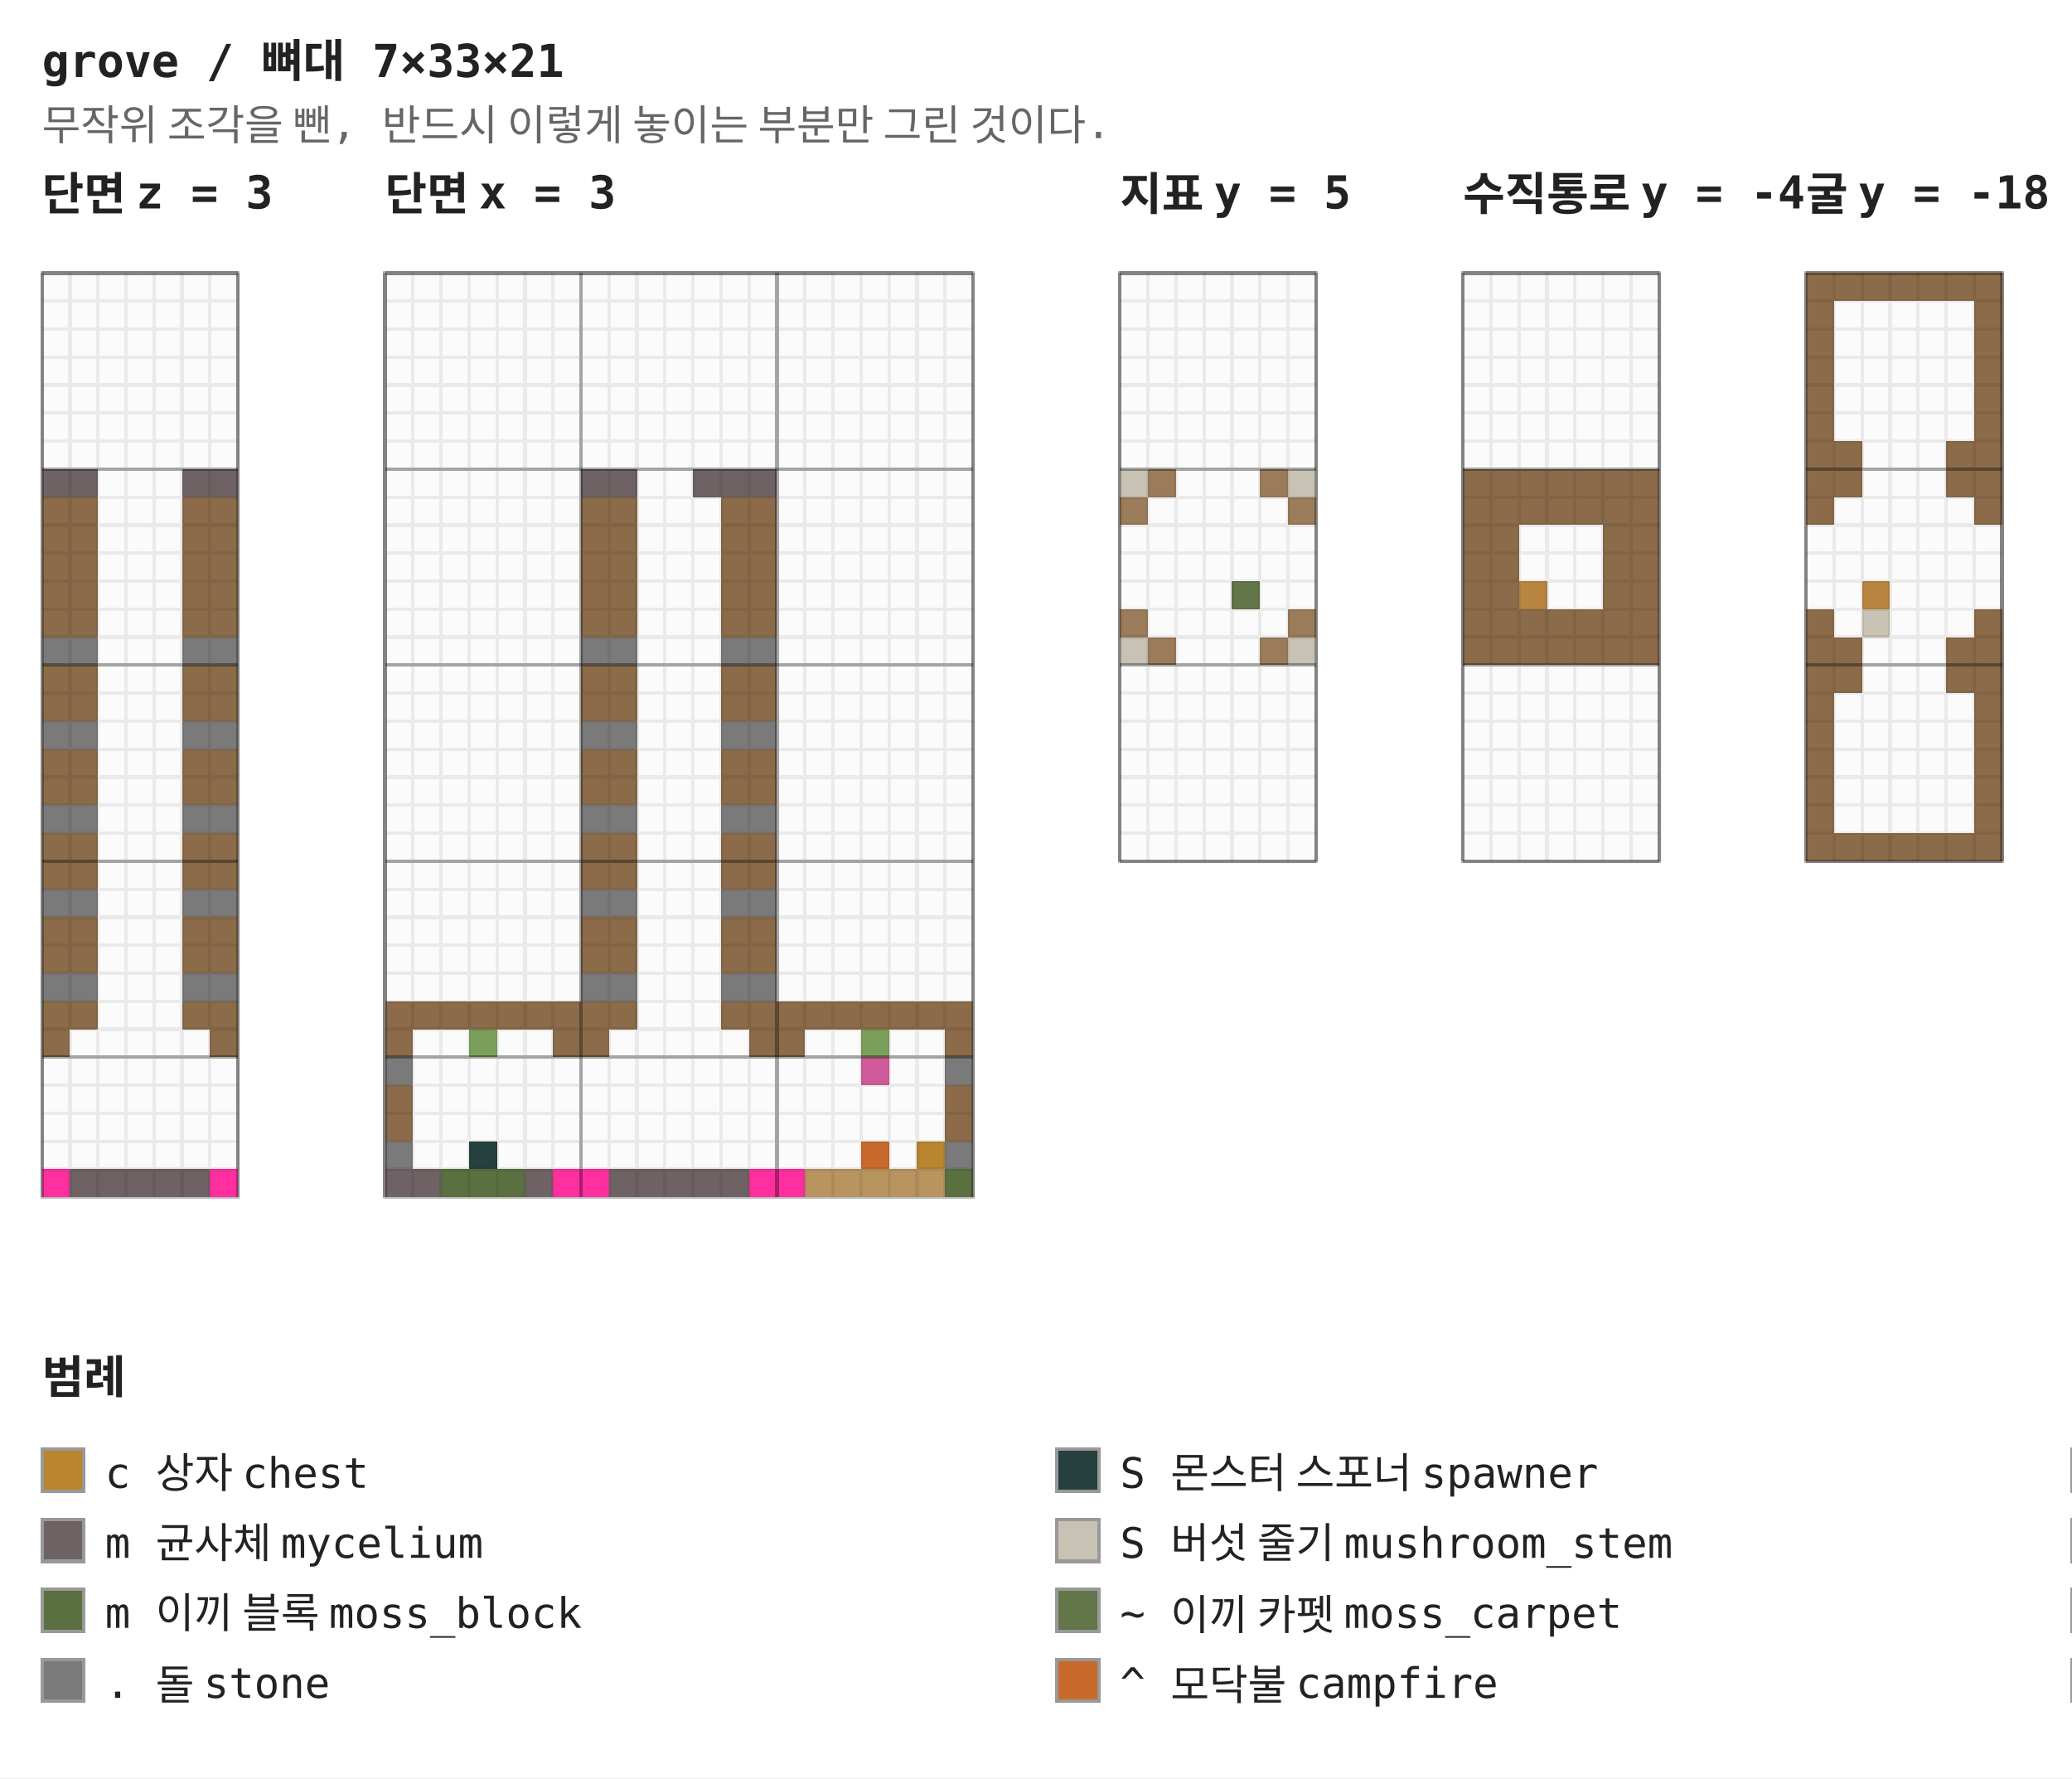
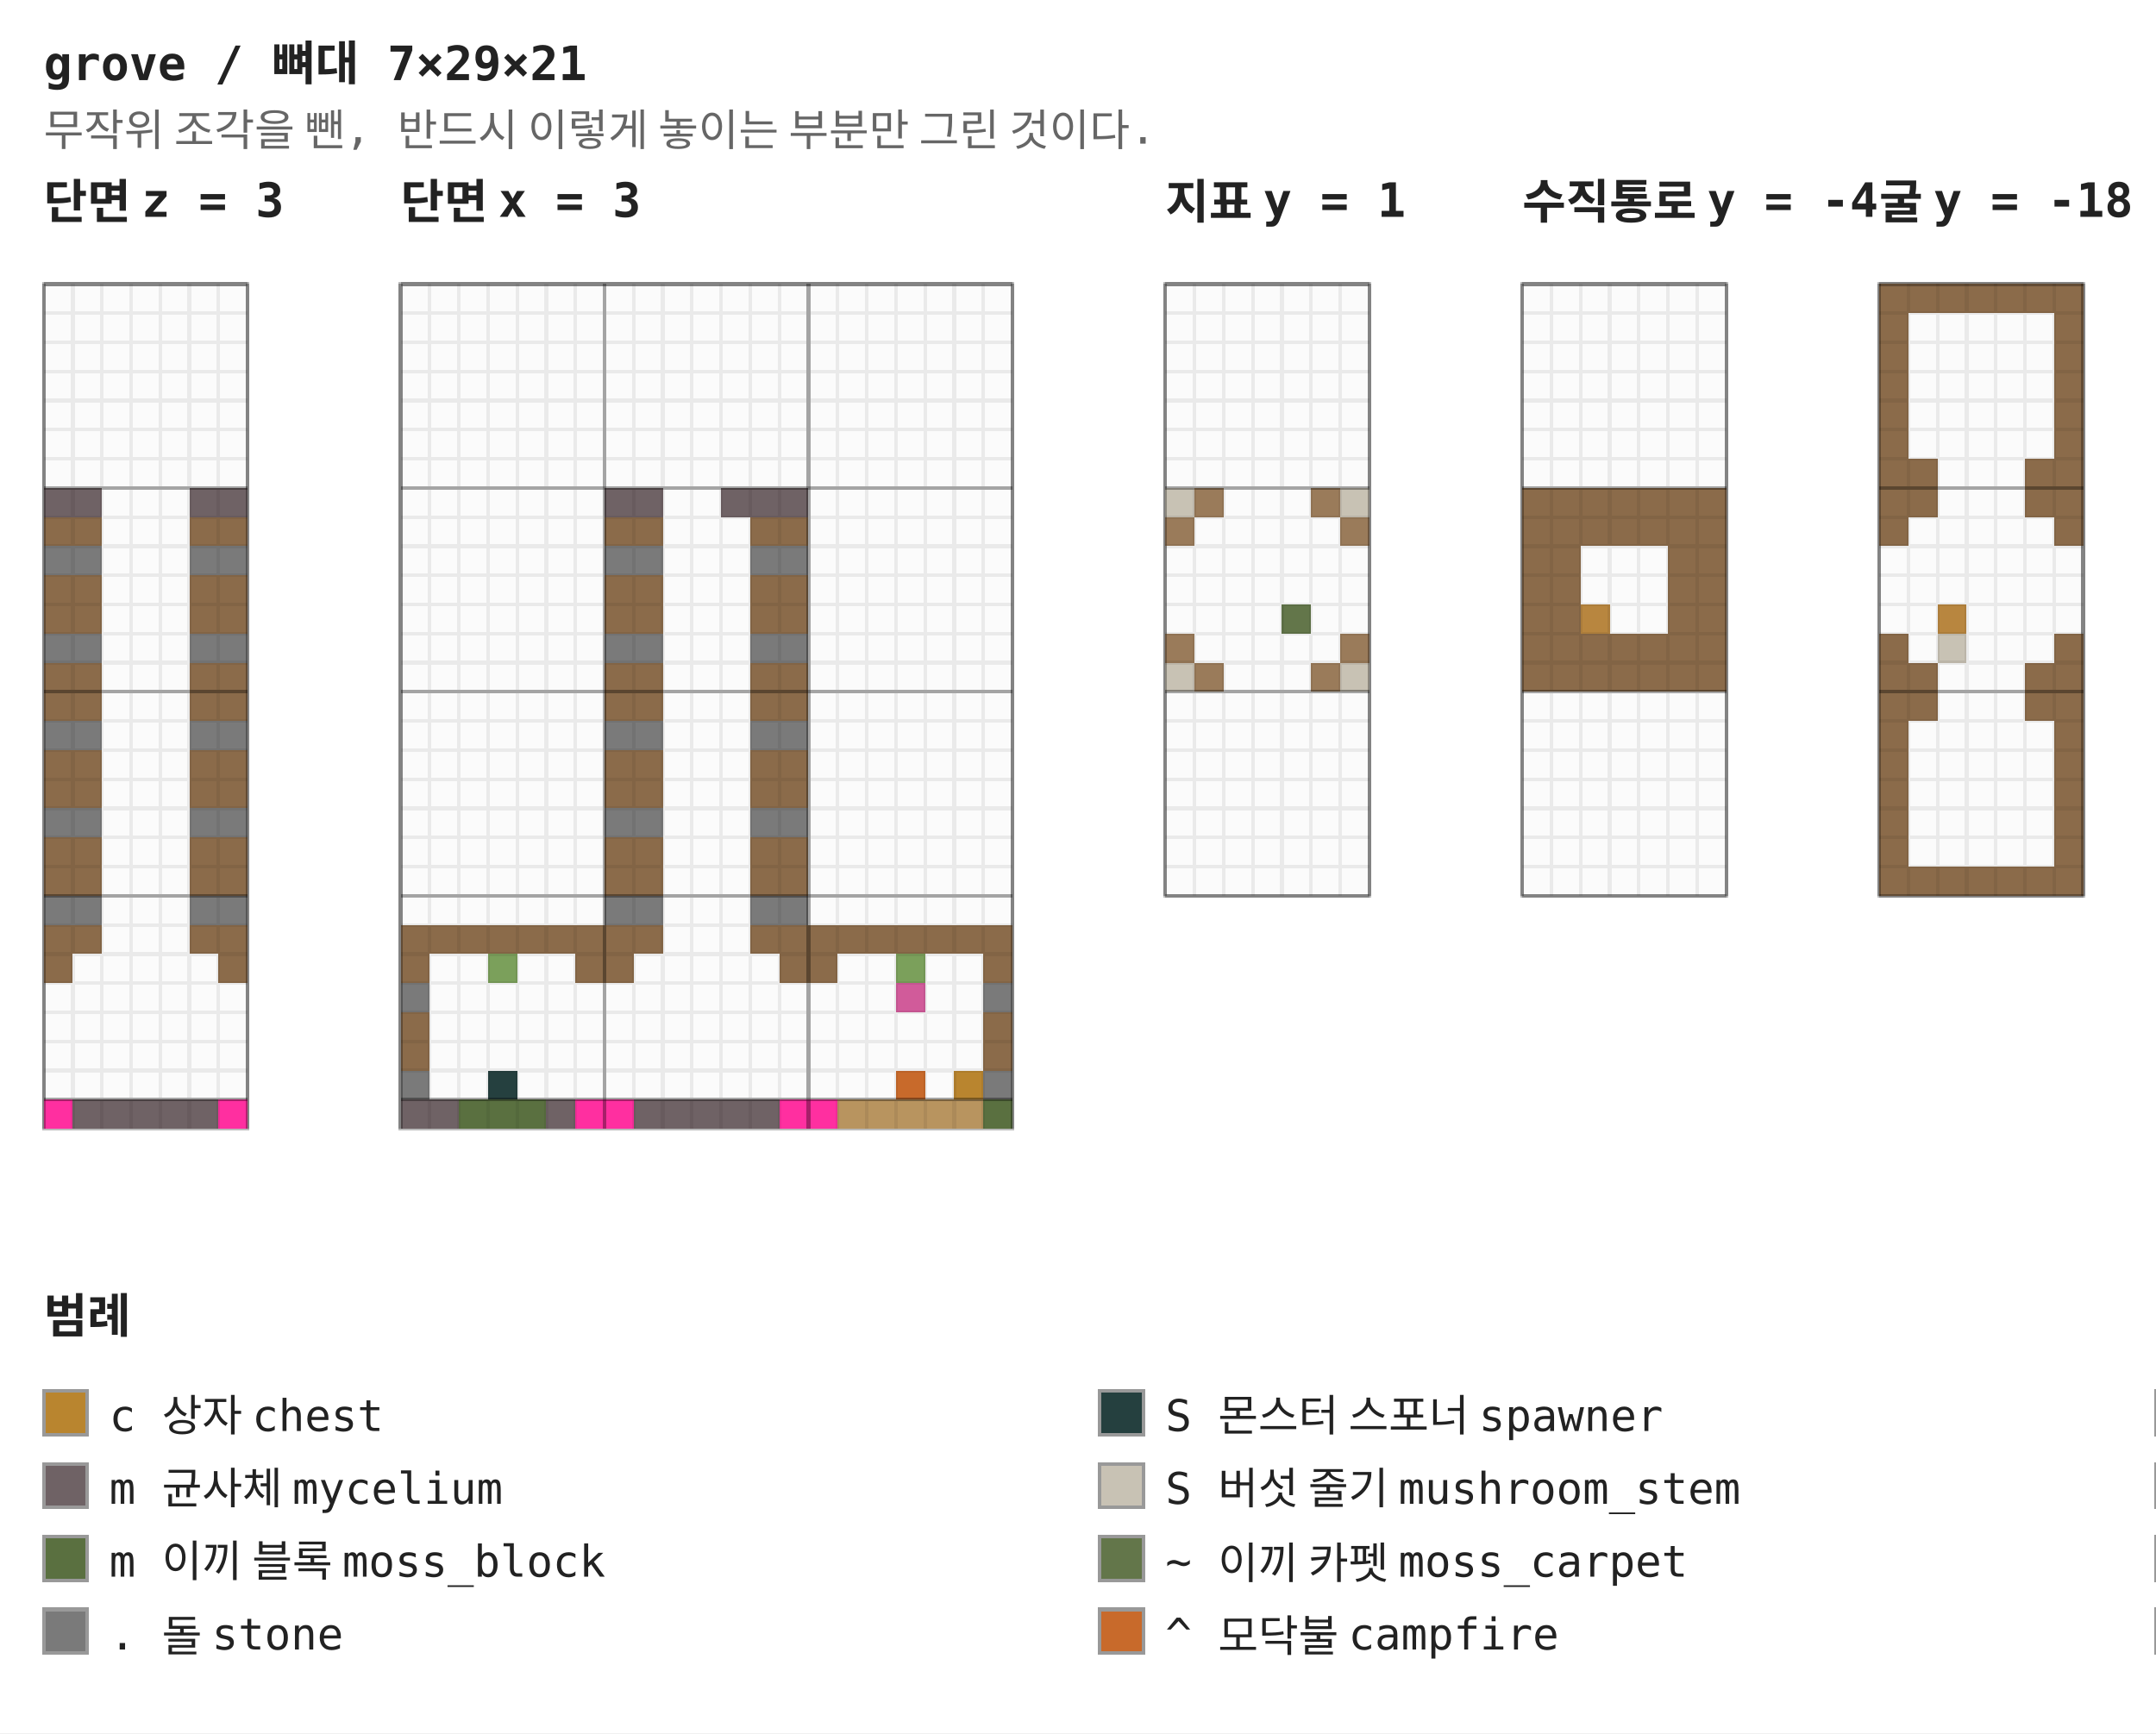
- <svg xmlns="http://www.w3.org/2000/svg" width="592" height="508" viewBox="0 0 592 508" shape-rendering="crispEdges" font-family="Consolas,'Malgun Gothic','Noto Sans KR',monospace">
+ <svg xmlns="http://www.w3.org/2000/svg" width="592" height="476" viewBox="0 0 592 476" shape-rendering="crispEdges" font-family="Consolas,'Malgun Gothic','Noto Sans KR',monospace">
  <style>text{fill:#222;shape-rendering:auto}.cap{font-size:13px;font-weight:bold}.leg{font-size:12px}.sub{font-size:12px;fill:#666}.tick{font-size:8px;fill:#999;text-anchor:middle}.arrow{font-size:10px;fill:#fff;text-anchor:middle}.fine{stroke:#000;stroke-opacity:.07;stroke-width:1;fill:none}.grid{stroke:#000;stroke-opacity:.30;stroke-width:1}</style>
  <rect width="100%" height="100%" fill="#fff" />
-   <text x="12" y="22" class="cap" font-size="16">grove / 뼈대   7×33×21</text>
+   <text x="12" y="22" class="cap" font-size="16">grove / 뼈대   7×29×21</text>
  <text x="12" y="40" class="sub">무작위 조각을 뺀, 반드시 이렇게 놓이는 부분만 그린 것이다.</text>
  <text x="12" y="60" class="cap">단면 z = 3</text>
-   <rect x="12" y="78" width="56" height="264" fill="#fbfbfb" stroke="#bbb" />
-   <path transform="translate(12,78) scale(8)" fill="#6f6265" d="M0 7h2v1h-2zM5 7h2v1h-2zM1 32h5v1h-5z" />
-   <path transform="translate(12,78) scale(8)" fill="#8b6b4a" d="M0 8h2v1h-2zM5 8h2v1h-2zM0 9h2v1h-2zM5 9h2v1h-2zM0 10h2v1h-2zM5 10h2v1h-2zM0 11h2v1h-2zM5 11h2v1h-2zM0 12h2v1h-2zM5 12h2v1h-2zM0 14h2v1h-2zM5 14h2v1h-2zM0 15h2v1h-2zM5 15h2v1h-2zM0 17h2v1h-2zM5 17h2v1h-2zM0 18h2v1h-2zM5 18h2v1h-2zM0 20h2v1h-2zM5 20h2v1h-2zM0 21h2v1h-2zM5 21h2v1h-2zM0 23h2v1h-2zM5 23h2v1h-2zM0 24h2v1h-2zM5 24h2v1h-2zM0 26h2v1h-2zM5 26h2v1h-2zM0 27h1v1h-1zM6 27h1v1h-1z" />
-   <path transform="translate(12,78) scale(8)" fill="#7a7a7a" d="M0 13h2v1h-2zM5 13h2v1h-2zM0 16h2v1h-2zM5 16h2v1h-2zM0 19h2v1h-2zM5 19h2v1h-2zM0 22h2v1h-2zM5 22h2v1h-2zM0 25h2v1h-2zM5 25h2v1h-2z" />
-   <path transform="translate(12,78) scale(8)" fill="#ff2fa0" d="M0 32h1v1h-1zM6 32h1v1h-1z" />
-   <path class="fine" d="M20 78v264M28 78v264M36 78v264M44 78v264M52 78v264M60 78v264M12 86h56M12 94h56M12 102h56M12 110h56M12 118h56M12 126h56M12 134h56M12 142h56M12 150h56M12 158h56M12 166h56M12 174h56M12 182h56M12 190h56M12 198h56M12 206h56M12 214h56M12 222h56M12 230h56M12 238h56M12 246h56M12 254h56M12 262h56M12 270h56M12 278h56M12 286h56M12 294h56M12 302h56M12 310h56M12 318h56M12 326h56M12 334h56" />
-   <line x1="12" y1="78" x2="12" y2="342" class="grid" />
-   <line x1="68" y1="78" x2="68" y2="342" class="grid" />
+   <rect x="12" y="78" width="56" height="232" fill="#fbfbfb" stroke="#bbb" />
+   <path transform="translate(12,78) scale(8)" fill="#6f6265" d="M0 7h2v1h-2zM5 7h2v1h-2zM1 28h5v1h-5z" />
+   <path transform="translate(12,78) scale(8)" fill="#8b6b4a" d="M0 8h2v1h-2zM5 8h2v1h-2zM0 10h2v1h-2zM5 10h2v1h-2zM0 11h2v1h-2zM5 11h2v1h-2zM0 13h2v1h-2zM5 13h2v1h-2zM0 14h2v1h-2zM5 14h2v1h-2zM0 16h2v1h-2zM5 16h2v1h-2zM0 17h2v1h-2zM5 17h2v1h-2zM0 19h2v1h-2zM5 19h2v1h-2zM0 20h2v1h-2zM5 20h2v1h-2zM0 22h2v1h-2zM5 22h2v1h-2zM0 23h1v1h-1zM6 23h1v1h-1z" />
+   <path transform="translate(12,78) scale(8)" fill="#7a7a7a" d="M0 9h2v1h-2zM5 9h2v1h-2zM0 12h2v1h-2zM5 12h2v1h-2zM0 15h2v1h-2zM5 15h2v1h-2zM0 18h2v1h-2zM5 18h2v1h-2zM0 21h2v1h-2zM5 21h2v1h-2z" />
+   <path transform="translate(12,78) scale(8)" fill="#ff2fa0" d="M0 28h1v1h-1zM6 28h1v1h-1z" />
+   <path class="fine" d="M20 78v232M28 78v232M36 78v232M44 78v232M52 78v232M60 78v232M12 86h56M12 94h56M12 102h56M12 110h56M12 118h56M12 126h56M12 134h56M12 142h56M12 150h56M12 158h56M12 166h56M12 174h56M12 182h56M12 190h56M12 198h56M12 206h56M12 214h56M12 222h56M12 230h56M12 238h56M12 246h56M12 254h56M12 262h56M12 270h56M12 278h56M12 286h56M12 294h56M12 302h56" />
+   <line x1="12" y1="78" x2="12" y2="310" class="grid" />
+   <line x1="68" y1="78" x2="68" y2="310" class="grid" />
  <line x1="12" y1="78" x2="68" y2="78" class="grid" />
  <line x1="12" y1="134" x2="68" y2="134" class="grid" />
  <line x1="12" y1="190" x2="68" y2="190" class="grid" />
  <line x1="12" y1="246" x2="68" y2="246" class="grid" />
  <line x1="12" y1="302" x2="68" y2="302" class="grid" />
  <text x="110" y="60" class="cap">단면 x = 3</text>
-   <rect x="110" y="78" width="168" height="264" fill="#fbfbfb" stroke="#bbb" />
-   <path transform="translate(110,78) scale(8)" fill="#6f6265" d="M7 7h2v1h-2zM11 7h3v1h-3zM0 32h2v1h-2zM5 32h1v1h-1zM8 32h5v1h-5z" />
-   <path transform="translate(110,78) scale(8)" fill="#8b6b4a" d="M7 8h2v1h-2zM12 8h2v1h-2zM7 9h2v1h-2zM12 9h2v1h-2zM7 10h2v1h-2zM12 10h2v1h-2zM7 11h2v1h-2zM12 11h2v1h-2zM7 12h2v1h-2zM12 12h2v1h-2zM7 14h2v1h-2zM12 14h2v1h-2zM7 15h2v1h-2zM12 15h2v1h-2zM7 17h2v1h-2zM12 17h2v1h-2zM7 18h2v1h-2zM12 18h2v1h-2zM7 20h2v1h-2zM12 20h2v1h-2zM7 21h2v1h-2zM12 21h2v1h-2zM7 23h2v1h-2zM12 23h2v1h-2zM7 24h2v1h-2zM12 24h2v1h-2zM0 26h9v1h-9zM12 26h9v1h-9zM0 27h1v1h-1zM6 27h2v1h-2zM13 27h2v1h-2zM20 27h1v1h-1zM0 29h1v1h-1zM20 29h1v1h-1zM0 30h1v1h-1zM20 30h1v1h-1z" />
-   <path transform="translate(110,78) scale(8)" fill="#7a7a7a" d="M7 13h2v1h-2zM12 13h2v1h-2zM7 16h2v1h-2zM12 16h2v1h-2zM7 19h2v1h-2zM12 19h2v1h-2zM7 22h2v1h-2zM12 22h2v1h-2zM7 25h2v1h-2zM12 25h2v1h-2zM0 28h1v1h-1zM20 28h1v1h-1zM0 31h1v1h-1zM20 31h1v1h-1z" />
-   <path transform="translate(110,78) scale(8)" fill="#7ba05b" d="M3 27h1v1h-1zM17 27h1v1h-1z" />
-   <path transform="translate(110,78) scale(8)" fill="#d15b9a" d="M17 28h1v1h-1z" />
-   <path transform="translate(110,78) scale(8)" fill="#25403f" d="M3 31h1v1h-1z" />
-   <path transform="translate(110,78) scale(8)" fill="#c86a2b" d="M17 31h1v1h-1z" />
-   <path transform="translate(110,78) scale(8)" fill="#b9852f" d="M19 31h1v1h-1z" />
-   <path transform="translate(110,78) scale(8)" fill="#5a7040" d="M2 32h3v1h-3zM20 32h1v1h-1z" />
-   <path transform="translate(110,78) scale(8)" fill="#ff2fa0" d="M6 32h2v1h-2zM13 32h2v1h-2z" />
-   <path transform="translate(110,78) scale(8)" fill="#b8945f" d="M15 32h5v1h-5z" />
-   <path class="fine" d="M118 78v264M126 78v264M134 78v264M142 78v264M150 78v264M158 78v264M166 78v264M174 78v264M182 78v264M190 78v264M198 78v264M206 78v264M214 78v264M222 78v264M230 78v264M238 78v264M246 78v264M254 78v264M262 78v264M270 78v264M110 86h168M110 94h168M110 102h168M110 110h168M110 118h168M110 126h168M110 134h168M110 142h168M110 150h168M110 158h168M110 166h168M110 174h168M110 182h168M110 190h168M110 198h168M110 206h168M110 214h168M110 222h168M110 230h168M110 238h168M110 246h168M110 254h168M110 262h168M110 270h168M110 278h168M110 286h168M110 294h168M110 302h168M110 310h168M110 318h168M110 326h168M110 334h168" />
-   <line x1="110" y1="78" x2="110" y2="342" class="grid" />
-   <line x1="166" y1="78" x2="166" y2="342" class="grid" />
-   <line x1="222" y1="78" x2="222" y2="342" class="grid" />
-   <line x1="278" y1="78" x2="278" y2="342" class="grid" />
+   <rect x="110" y="78" width="168" height="232" fill="#fbfbfb" stroke="#bbb" />
+   <path transform="translate(110,78) scale(8)" fill="#6f6265" d="M7 7h2v1h-2zM11 7h3v1h-3zM0 28h2v1h-2zM5 28h1v1h-1zM8 28h5v1h-5z" />
+   <path transform="translate(110,78) scale(8)" fill="#8b6b4a" d="M7 8h2v1h-2zM12 8h2v1h-2zM7 10h2v1h-2zM12 10h2v1h-2zM7 11h2v1h-2zM12 11h2v1h-2zM7 13h2v1h-2zM12 13h2v1h-2zM7 14h2v1h-2zM12 14h2v1h-2zM7 16h2v1h-2zM12 16h2v1h-2zM7 17h2v1h-2zM12 17h2v1h-2zM7 19h2v1h-2zM12 19h2v1h-2zM7 20h2v1h-2zM12 20h2v1h-2zM0 22h9v1h-9zM12 22h9v1h-9zM0 23h1v1h-1zM6 23h2v1h-2zM13 23h2v1h-2zM20 23h1v1h-1zM0 25h1v1h-1zM20 25h1v1h-1zM0 26h1v1h-1zM20 26h1v1h-1z" />
+   <path transform="translate(110,78) scale(8)" fill="#7a7a7a" d="M7 9h2v1h-2zM12 9h2v1h-2zM7 12h2v1h-2zM12 12h2v1h-2zM7 15h2v1h-2zM12 15h2v1h-2zM7 18h2v1h-2zM12 18h2v1h-2zM7 21h2v1h-2zM12 21h2v1h-2zM0 24h1v1h-1zM20 24h1v1h-1zM0 27h1v1h-1zM20 27h1v1h-1z" />
+   <path transform="translate(110,78) scale(8)" fill="#7ba05b" d="M3 23h1v1h-1zM17 23h1v1h-1z" />
+   <path transform="translate(110,78) scale(8)" fill="#d15b9a" d="M17 24h1v1h-1z" />
+   <path transform="translate(110,78) scale(8)" fill="#25403f" d="M3 27h1v1h-1z" />
+   <path transform="translate(110,78) scale(8)" fill="#c86a2b" d="M17 27h1v1h-1z" />
+   <path transform="translate(110,78) scale(8)" fill="#b9852f" d="M19 27h1v1h-1z" />
+   <path transform="translate(110,78) scale(8)" fill="#5a7040" d="M2 28h3v1h-3zM20 28h1v1h-1z" />
+   <path transform="translate(110,78) scale(8)" fill="#ff2fa0" d="M6 28h2v1h-2zM13 28h2v1h-2z" />
+   <path transform="translate(110,78) scale(8)" fill="#b8945f" d="M15 28h5v1h-5z" />
+   <path class="fine" d="M118 78v232M126 78v232M134 78v232M142 78v232M150 78v232M158 78v232M166 78v232M174 78v232M182 78v232M190 78v232M198 78v232M206 78v232M214 78v232M222 78v232M230 78v232M238 78v232M246 78v232M254 78v232M262 78v232M270 78v232M110 86h168M110 94h168M110 102h168M110 110h168M110 118h168M110 126h168M110 134h168M110 142h168M110 150h168M110 158h168M110 166h168M110 174h168M110 182h168M110 190h168M110 198h168M110 206h168M110 214h168M110 222h168M110 230h168M110 238h168M110 246h168M110 254h168M110 262h168M110 270h168M110 278h168M110 286h168M110 294h168M110 302h168" />
+   <line x1="110" y1="78" x2="110" y2="310" class="grid" />
+   <line x1="166" y1="78" x2="166" y2="310" class="grid" />
+   <line x1="222" y1="78" x2="222" y2="310" class="grid" />
+   <line x1="278" y1="78" x2="278" y2="310" class="grid" />
  <line x1="110" y1="78" x2="278" y2="78" class="grid" />
  <line x1="110" y1="134" x2="278" y2="134" class="grid" />
  <line x1="110" y1="190" x2="278" y2="190" class="grid" />
  <line x1="110" y1="246" x2="278" y2="246" class="grid" />
  <line x1="110" y1="302" x2="278" y2="302" class="grid" />
-   <text x="320" y="60" class="cap">지표  y = 5</text>
+   <text x="320" y="60" class="cap">지표  y = 1</text>
  <rect x="320" y="78" width="56" height="168" fill="#fbfbfb" stroke="#bbb" />
  <path transform="translate(320,78) scale(8)" fill="#c8c2b4" d="M0 7h1v1h-1zM6 7h1v1h-1zM0 13h1v1h-1zM6 13h1v1h-1z" />
  <path transform="translate(320,78) scale(8)" fill="#9a7b5a" d="M1 7h1v1h-1zM5 7h1v1h-1zM0 8h1v1h-1zM6 8h1v1h-1zM0 12h1v1h-1zM6 12h1v1h-1zM1 13h1v1h-1zM5 13h1v1h-1z" />
  <path transform="translate(320,78) scale(8)" fill="#63764a" d="M4 11h1v1h-1z" />
  <path class="fine" d="M328 78v168M336 78v168M344 78v168M352 78v168M360 78v168M368 78v168M320 86h56M320 94h56M320 102h56M320 110h56M320 118h56M320 126h56M320 134h56M320 142h56M320 150h56M320 158h56M320 166h56M320 174h56M320 182h56M320 190h56M320 198h56M320 206h56M320 214h56M320 222h56M320 230h56M320 238h56" />
  <line x1="320" y1="78" x2="320" y2="246" class="grid" />
  <line x1="376" y1="78" x2="376" y2="246" class="grid" />
  <line x1="320" y1="78" x2="376" y2="78" class="grid" />
  <line x1="320" y1="134" x2="376" y2="134" class="grid" />
  <line x1="320" y1="190" x2="376" y2="190" class="grid" />
  <line x1="320" y1="246" x2="376" y2="246" class="grid" />
  <text x="418" y="60" class="cap">수직통로  y = -4</text>
  <rect x="418" y="78" width="56" height="168" fill="#fbfbfb" stroke="#bbb" />
  <path transform="translate(418,78) scale(8)" fill="#8b6b4a" d="M0 7h7v1h-7zM0 8h7v1h-7zM0 9h2v1h-2zM5 9h2v1h-2zM0 10h2v1h-2zM5 10h2v1h-2zM0 11h2v1h-2zM5 11h2v1h-2zM0 12h7v1h-7zM0 13h7v1h-7z" />
  <path transform="translate(418,78) scale(8)" fill="#b8863f" d="M2 11h1v1h-1z" />
  <path class="fine" d="M426 78v168M434 78v168M442 78v168M450 78v168M458 78v168M466 78v168M418 86h56M418 94h56M418 102h56M418 110h56M418 118h56M418 126h56M418 134h56M418 142h56M418 150h56M418 158h56M418 166h56M418 174h56M418 182h56M418 190h56M418 198h56M418 206h56M418 214h56M418 222h56M418 230h56M418 238h56" />
  <line x1="418" y1="78" x2="418" y2="246" class="grid" />
  <line x1="474" y1="78" x2="474" y2="246" class="grid" />
  <line x1="418" y1="78" x2="474" y2="78" class="grid" />
  <line x1="418" y1="134" x2="474" y2="134" class="grid" />
  <line x1="418" y1="190" x2="474" y2="190" class="grid" />
  <line x1="418" y1="246" x2="474" y2="246" class="grid" />
  <text x="516" y="60" class="cap">굴  y = -18</text>
  <rect x="516" y="78" width="56" height="168" fill="#fbfbfb" stroke="#bbb" />
  <path transform="translate(516,78) scale(8)" fill="#8b6b4a" d="M0 0h7v1h-7zM0 1h1v1h-1zM6 1h1v1h-1zM0 2h1v1h-1zM6 2h1v1h-1zM0 3h1v1h-1zM6 3h1v1h-1zM0 4h1v1h-1zM6 4h1v1h-1zM0 5h1v1h-1zM6 5h1v1h-1zM0 6h2v1h-2zM5 6h2v1h-2zM0 7h2v1h-2zM5 7h2v1h-2zM0 8h1v1h-1zM6 8h1v1h-1zM0 12h1v1h-1zM6 12h1v1h-1zM0 13h2v1h-2zM5 13h2v1h-2zM0 14h2v1h-2zM5 14h2v1h-2zM0 15h1v1h-1zM6 15h1v1h-1zM0 16h1v1h-1zM6 16h1v1h-1zM0 17h1v1h-1zM6 17h1v1h-1zM0 18h1v1h-1zM6 18h1v1h-1zM0 19h1v1h-1zM6 19h1v1h-1zM0 20h7v1h-7z" />
  <path transform="translate(516,78) scale(8)" fill="#b8863f" d="M2 11h1v1h-1z" />
  <path transform="translate(516,78) scale(8)" fill="#c8c2b4" d="M2 12h1v1h-1z" />
  <path class="fine" d="M524 78v168M532 78v168M540 78v168M548 78v168M556 78v168M564 78v168M516 86h56M516 94h56M516 102h56M516 110h56M516 118h56M516 126h56M516 134h56M516 142h56M516 150h56M516 158h56M516 166h56M516 174h56M516 182h56M516 190h56M516 198h56M516 206h56M516 214h56M516 222h56M516 230h56M516 238h56" />
  <line x1="516" y1="78" x2="516" y2="246" class="grid" />
  <line x1="572" y1="78" x2="572" y2="246" class="grid" />
  <line x1="516" y1="78" x2="572" y2="78" class="grid" />
  <line x1="516" y1="134" x2="572" y2="134" class="grid" />
  <line x1="516" y1="190" x2="572" y2="190" class="grid" />
  <line x1="516" y1="246" x2="572" y2="246" class="grid" />
-   <text x="12" y="398" class="cap">범례</text>
-   <rect x="12" y="414" width="12" height="12" fill="#b9852f" stroke="#999" />
-   <text x="30" y="425" class="leg">c  상자  chest</text>
-   <rect x="302" y="414" width="12" height="12" fill="#25403f" stroke="#999" />
-   <text x="320" y="425" class="leg">S  몬스터 스포너  spawner</text>
-   <rect x="592" y="414" width="12" height="12" fill="#b8863f" stroke="#999" />
-   <text x="610" y="425" class="leg">H  사다리  ladder</text>
-   <rect x="882" y="414" width="12" height="12" fill="#b8945f" stroke="#999" />
-   <text x="900" y="425" class="leg">w  참나무 판자  oak_planks</text>
-   <rect x="12" y="434" width="12" height="12" fill="#6f6265" stroke="#999" />
-   <text x="30" y="445" class="leg">m  균사체  mycelium</text>
-   <rect x="302" y="434" width="12" height="12" fill="#c8c2b4" stroke="#999" />
-   <text x="320" y="445" class="leg">S  버섯 줄기  mushroom_stem</text>
-   <rect x="592" y="434" width="12" height="12" fill="#8b6b4a" stroke="#999" />
-   <text x="610" y="445" class="leg">d  뿌리내린 흙  rooted_dirt</text>
-   <rect x="882" y="434" width="12" height="12" fill="#7ba05b" stroke="#999" />
-   <text x="900" y="445" class="leg">g  발광 지의류  glow_lichen</text>
-   <rect x="12" y="454" width="12" height="12" fill="#5a7040" stroke="#999" />
-   <text x="30" y="465" class="leg">m  이끼 블록  moss_block</text>
-   <rect x="302" y="454" width="12" height="12" fill="#63764a" stroke="#999" />
-   <text x="320" y="465" class="leg">~  이끼 카펫  moss_carpet</text>
-   <rect x="592" y="454" width="12" height="12" fill="#d15b9a" stroke="#999" />
-   <text x="610" y="465" class="leg">o  홀씨 꽃  spore_blossom</text>
-   <rect x="882" y="454" width="12" height="12" fill="#9a7b5a" stroke="#999" />
-   <text x="900" y="465" class="leg">n  갈색 버섯  brown_mushroom</text>
-   <rect x="12" y="474" width="12" height="12" fill="#7a7a7a" stroke="#999" />
-   <text x="30" y="485" class="leg">.  돌  stone</text>
-   <rect x="302" y="474" width="12" height="12" fill="#c86a2b" stroke="#999" />
-   <text x="320" y="485" class="leg">^  모닥불  campfire</text>
-   <rect x="592" y="474" width="12" height="12" fill="#ff2fa0" stroke="#999" />
-   <text x="610" y="485" class="leg">J  직소  jigsaw</text>
+   <text x="12" y="366" class="cap">범례</text>
+   <rect x="12" y="382" width="12" height="12" fill="#b9852f" stroke="#999" />
+   <text x="30" y="393" class="leg">c  상자  chest</text>
+   <rect x="302" y="382" width="12" height="12" fill="#25403f" stroke="#999" />
+   <text x="320" y="393" class="leg">S  몬스터 스포너  spawner</text>
+   <rect x="592" y="382" width="12" height="12" fill="#b8863f" stroke="#999" />
+   <text x="610" y="393" class="leg">H  사다리  ladder</text>
+   <rect x="882" y="382" width="12" height="12" fill="#b8945f" stroke="#999" />
+   <text x="900" y="393" class="leg">w  참나무 판자  oak_planks</text>
+   <rect x="12" y="402" width="12" height="12" fill="#6f6265" stroke="#999" />
+   <text x="30" y="413" class="leg">m  균사체  mycelium</text>
+   <rect x="302" y="402" width="12" height="12" fill="#c8c2b4" stroke="#999" />
+   <text x="320" y="413" class="leg">S  버섯 줄기  mushroom_stem</text>
+   <rect x="592" y="402" width="12" height="12" fill="#8b6b4a" stroke="#999" />
+   <text x="610" y="413" class="leg">d  뿌리내린 흙  rooted_dirt</text>
+   <rect x="882" y="402" width="12" height="12" fill="#7ba05b" stroke="#999" />
+   <text x="900" y="413" class="leg">g  발광 지의류  glow_lichen</text>
+   <rect x="12" y="422" width="12" height="12" fill="#5a7040" stroke="#999" />
+   <text x="30" y="433" class="leg">m  이끼 블록  moss_block</text>
+   <rect x="302" y="422" width="12" height="12" fill="#63764a" stroke="#999" />
+   <text x="320" y="433" class="leg">~  이끼 카펫  moss_carpet</text>
+   <rect x="592" y="422" width="12" height="12" fill="#d15b9a" stroke="#999" />
+   <text x="610" y="433" class="leg">o  홀씨 꽃  spore_blossom</text>
+   <rect x="882" y="422" width="12" height="12" fill="#9a7b5a" stroke="#999" />
+   <text x="900" y="433" class="leg">n  갈색 버섯  brown_mushroom</text>
+   <rect x="12" y="442" width="12" height="12" fill="#7a7a7a" stroke="#999" />
+   <text x="30" y="453" class="leg">.  돌  stone</text>
+   <rect x="302" y="442" width="12" height="12" fill="#c86a2b" stroke="#999" />
+   <text x="320" y="453" class="leg">^  모닥불  campfire</text>
+   <rect x="592" y="442" width="12" height="12" fill="#ff2fa0" stroke="#999" />
+   <text x="610" y="453" class="leg">J  직소  jigsaw</text>
</svg>
